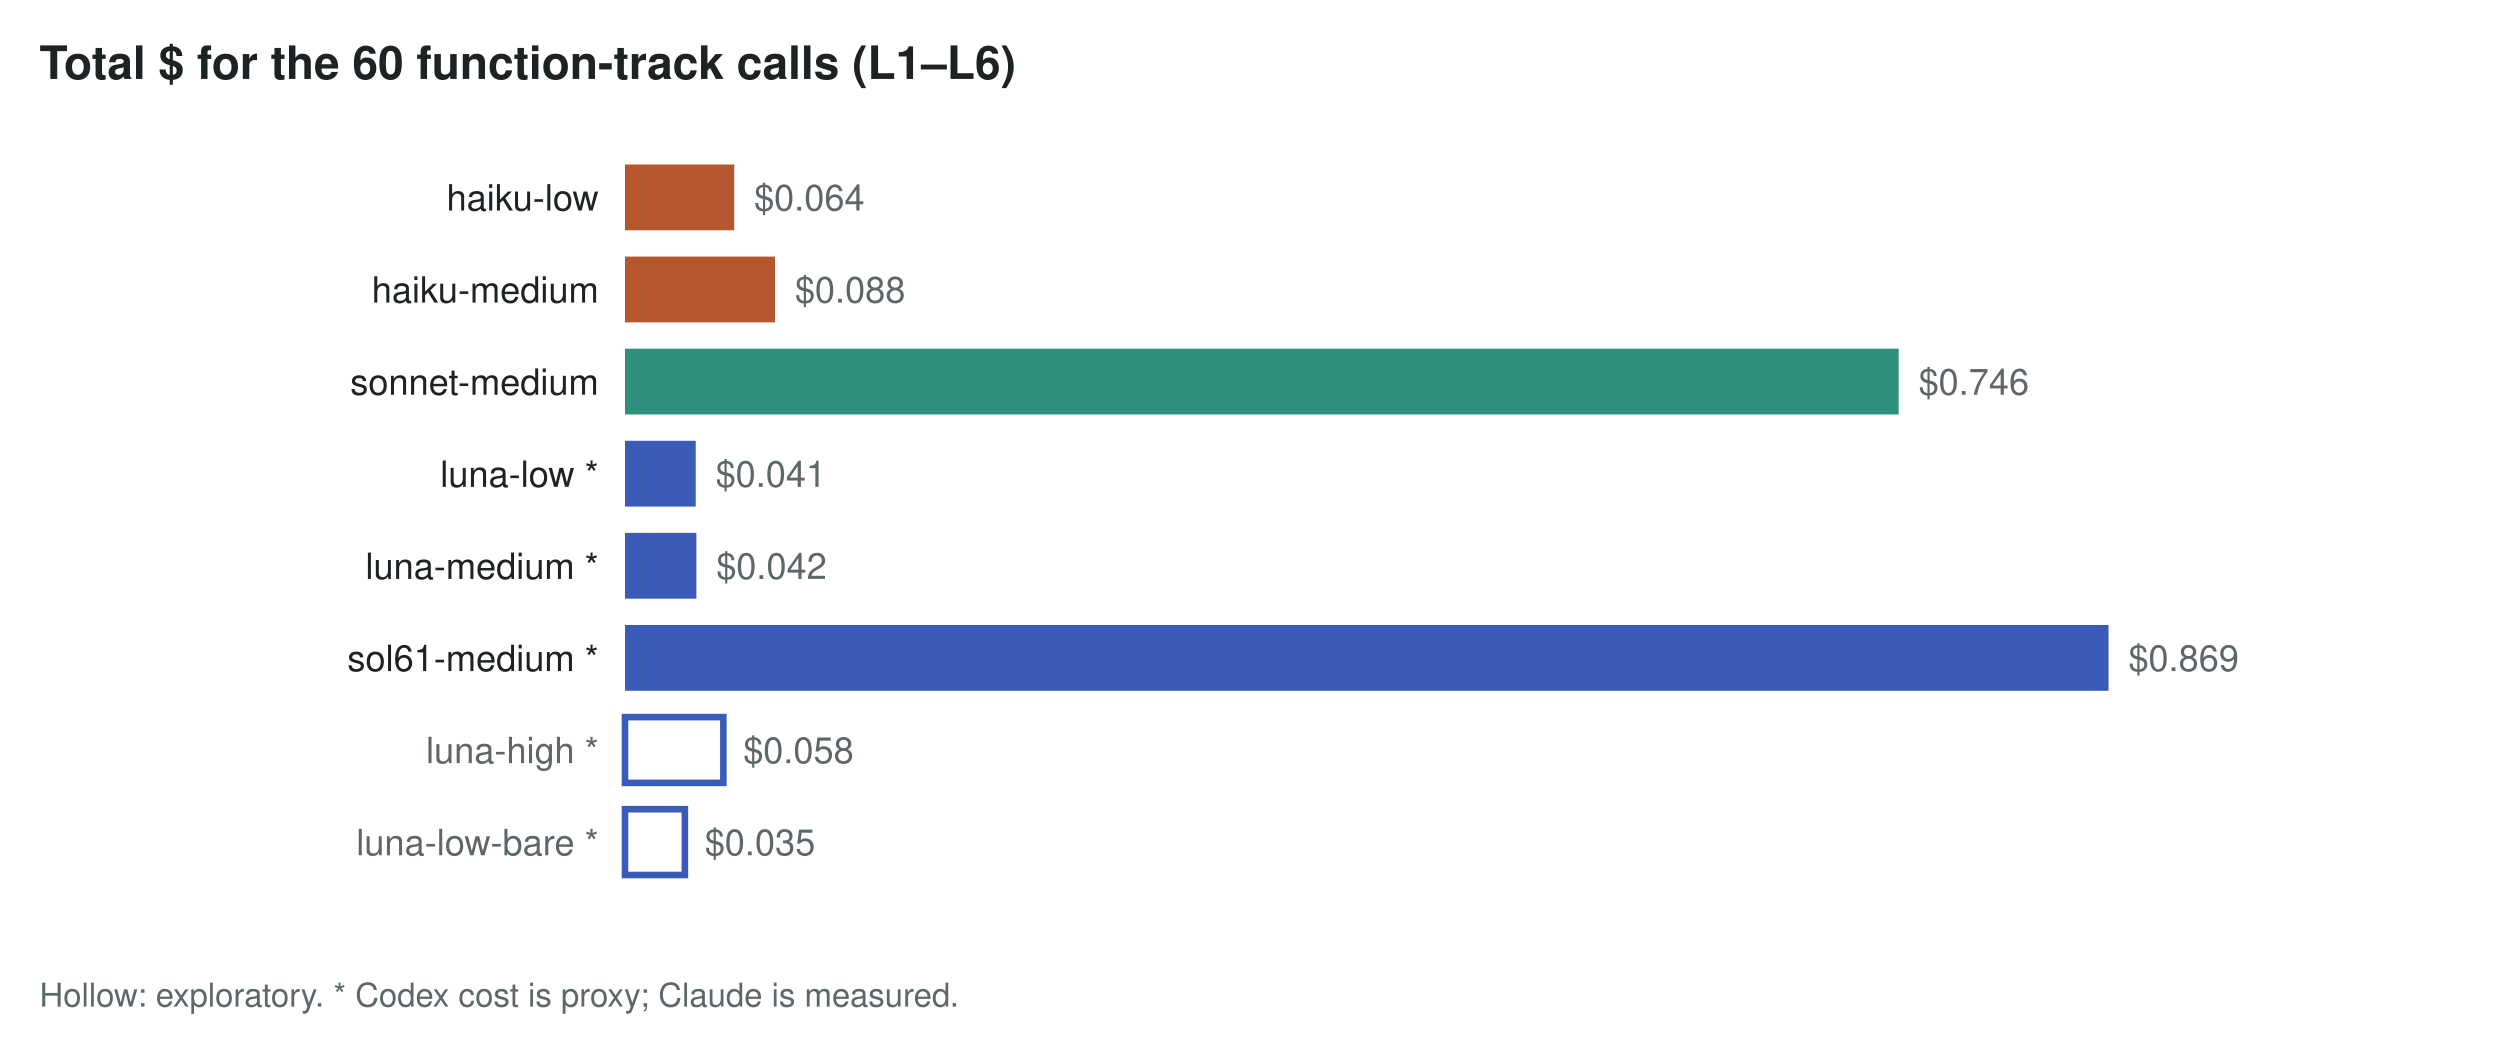
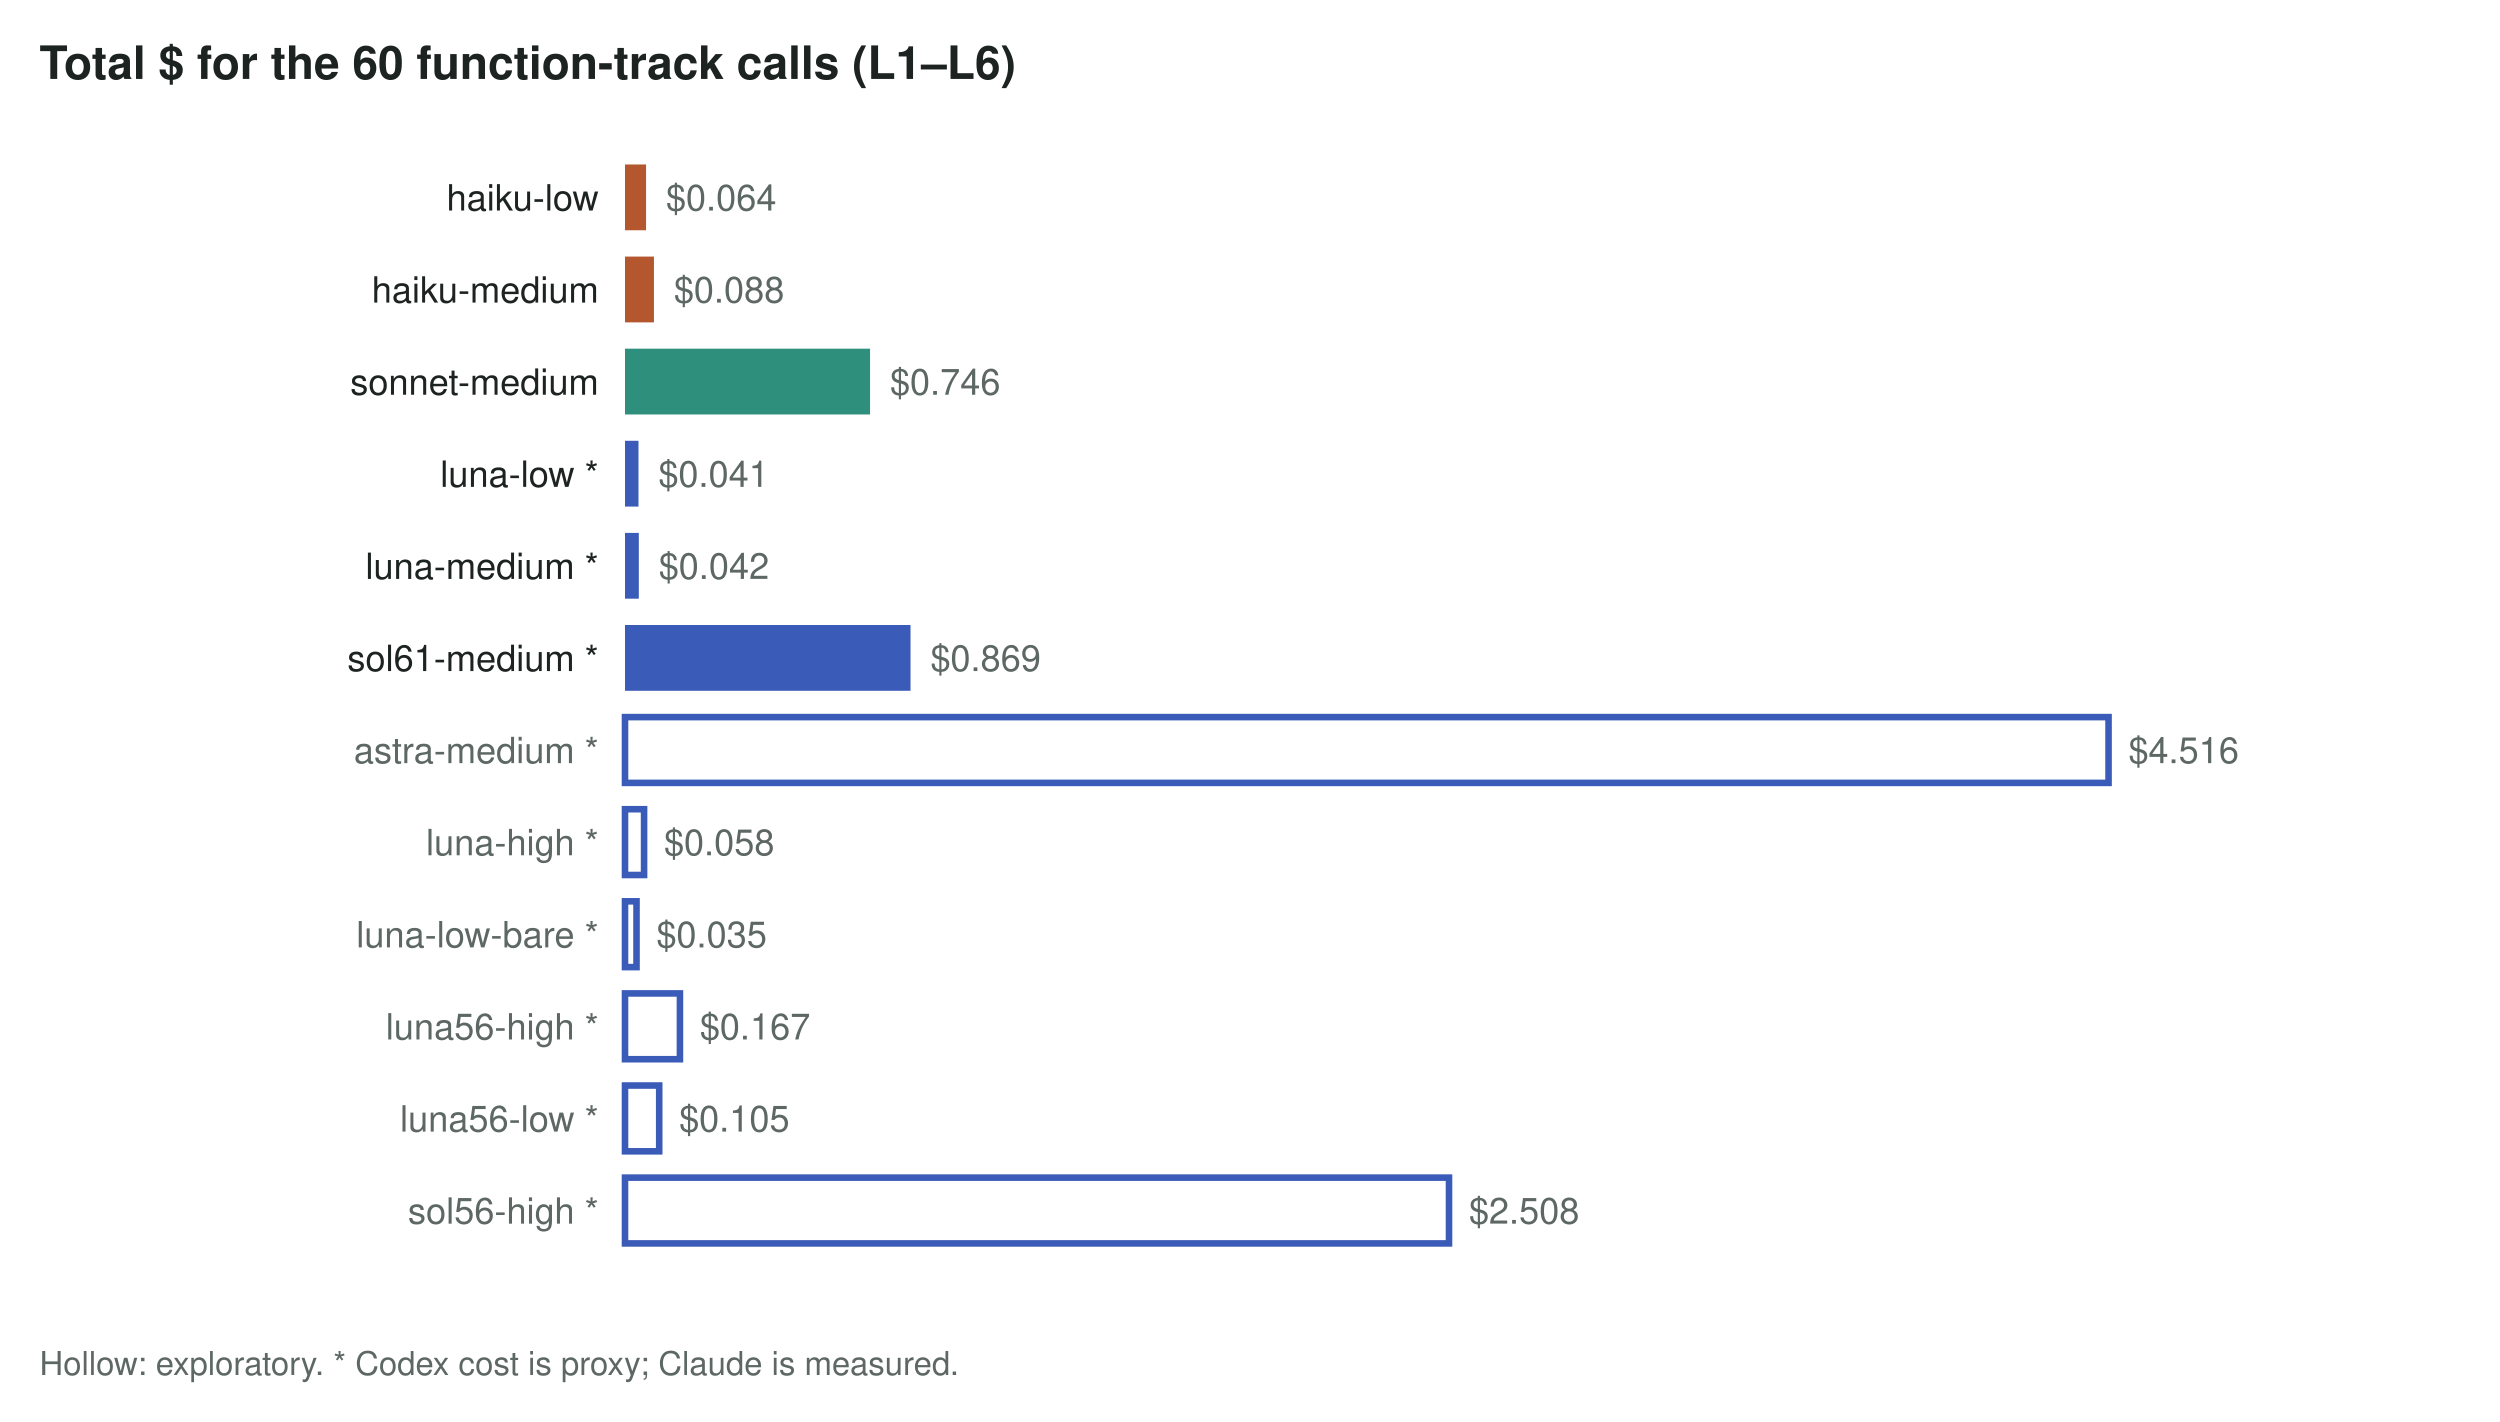
- <svg xmlns="http://www.w3.org/2000/svg" viewBox="0 0 760 320" width="760" height="320" font-family="Hanken Grotesk, -apple-system, Segoe UI, Helvetica, Arial, sans-serif" font-size="12">
-   <rect width="760" height="320" fill="var(--panel,#ffffff)" />
+ <svg xmlns="http://www.w3.org/2000/svg" viewBox="0 0 760 432" width="760" height="432" font-family="Hanken Grotesk, -apple-system, Segoe UI, Helvetica, Arial, sans-serif" font-size="12">
+   <rect width="760" height="432" fill="var(--panel,#ffffff)" />
  <text x="12.0" y="24.0" font-size="14" text-anchor="start" style="fill:var(--fg,#1d2321)" font-weight="600">Total $ for the 60 function-track calls (L1–L6)</text>
-   <rect x="190" y="50" width="33.2" height="20" fill="var(--claude,#b4572e)" stroke="var(--claude,#b4572e)" stroke-width="0" />
+   <rect x="190" y="50" width="6.4" height="20" fill="var(--claude,#b4572e)" stroke="var(--claude,#b4572e)" stroke-width="0" />
  <text x="182.0" y="64.0" font-size="11" text-anchor="end" style="fill:var(--fg,#1d2321)" font-weight="normal">haiku-low</text>
-   <text x="229.2" y="64.0" font-size="11" text-anchor="start" style="fill:var(--muted,#5d6763)" font-weight="normal">$0.064</text>
-   <rect x="190" y="78" width="45.6" height="20" fill="var(--claude,#b4572e)" stroke="var(--claude,#b4572e)" stroke-width="0" />
+   <text x="202.4" y="64.0" font-size="11" text-anchor="start" style="fill:var(--muted,#5d6763)" font-weight="normal">$0.064</text>
+   <rect x="190" y="78" width="8.8" height="20" fill="var(--claude,#b4572e)" stroke="var(--claude,#b4572e)" stroke-width="0" />
  <text x="182.0" y="92.0" font-size="11" text-anchor="end" style="fill:var(--fg,#1d2321)" font-weight="normal">haiku-medium</text>
-   <text x="241.6" y="92.0" font-size="11" text-anchor="start" style="fill:var(--muted,#5d6763)" font-weight="normal">$0.088</text>
-   <rect x="190" y="106" width="387.2" height="20" fill="var(--sonnet,#2f8f7d)" stroke="var(--sonnet,#2f8f7d)" stroke-width="0" />
+   <text x="204.8" y="92.0" font-size="11" text-anchor="start" style="fill:var(--muted,#5d6763)" font-weight="normal">$0.088</text>
+   <rect x="190" y="106" width="74.5" height="20" fill="var(--sonnet,#2f8f7d)" stroke="var(--sonnet,#2f8f7d)" stroke-width="0" />
  <text x="182.0" y="120.0" font-size="11" text-anchor="end" style="fill:var(--fg,#1d2321)" font-weight="normal">sonnet-medium</text>
-   <text x="583.2" y="120.0" font-size="11" text-anchor="start" style="fill:var(--muted,#5d6763)" font-weight="normal">$0.746</text>
-   <rect x="190" y="134" width="21.5" height="20" fill="var(--codex,#3a5bb8)" stroke="var(--codex,#3a5bb8)" stroke-width="0" />
+   <text x="270.5" y="120.0" font-size="11" text-anchor="start" style="fill:var(--muted,#5d6763)" font-weight="normal">$0.746</text>
+   <rect x="190" y="134" width="4.1" height="20" fill="var(--codex,#3a5bb8)" stroke="var(--codex,#3a5bb8)" stroke-width="0" />
  <text x="182.0" y="148.0" font-size="11" text-anchor="end" style="fill:var(--fg,#1d2321)" font-weight="normal">luna-low *</text>
-   <text x="217.5" y="148.0" font-size="11" text-anchor="start" style="fill:var(--muted,#5d6763)" font-weight="normal">$0.041</text>
-   <rect x="190" y="162" width="21.7" height="20" fill="var(--codex,#3a5bb8)" stroke="var(--codex,#3a5bb8)" stroke-width="0" />
+   <text x="200.1" y="148.0" font-size="11" text-anchor="start" style="fill:var(--muted,#5d6763)" font-weight="normal">$0.041</text>
+   <rect x="190" y="162" width="4.2" height="20" fill="var(--codex,#3a5bb8)" stroke="var(--codex,#3a5bb8)" stroke-width="0" />
  <text x="182.0" y="176.0" font-size="11" text-anchor="end" style="fill:var(--fg,#1d2321)" font-weight="normal">luna-medium *</text>
-   <text x="217.7" y="176.0" font-size="11" text-anchor="start" style="fill:var(--muted,#5d6763)" font-weight="normal">$0.042</text>
-   <rect x="190" y="190" width="451.0" height="20" fill="var(--codex,#3a5bb8)" stroke="var(--codex,#3a5bb8)" stroke-width="0" />
+   <text x="200.2" y="176.0" font-size="11" text-anchor="start" style="fill:var(--muted,#5d6763)" font-weight="normal">$0.042</text>
+   <rect x="190" y="190" width="86.8" height="20" fill="var(--codex,#3a5bb8)" stroke="var(--codex,#3a5bb8)" stroke-width="0" />
  <text x="182.0" y="204.0" font-size="11" text-anchor="end" style="fill:var(--fg,#1d2321)" font-weight="normal">sol61-medium *</text>
-   <text x="647.0" y="204.0" font-size="11" text-anchor="start" style="fill:var(--muted,#5d6763)" font-weight="normal">$0.869</text>
-   <rect x="190" y="218" width="29.9" height="20" fill="var(--panel,#ffffff)" stroke="var(--codex,#3a5bb8)" stroke-width="2" />
-   <text x="182.0" y="232.0" font-size="11" text-anchor="end" style="fill:var(--muted,#5d6763)" font-weight="normal">luna-high *</text>
-   <text x="225.9" y="232.0" font-size="11" text-anchor="start" style="fill:var(--muted,#5d6763)" font-weight="normal">$0.058</text>
-   <rect x="190" y="246" width="18.2" height="20" fill="var(--panel,#ffffff)" stroke="var(--codex,#3a5bb8)" stroke-width="2" />
-   <text x="182.0" y="260.0" font-size="11" text-anchor="end" style="fill:var(--muted,#5d6763)" font-weight="normal">luna-low-bare *</text>
-   <text x="214.2" y="260.0" font-size="11" text-anchor="start" style="fill:var(--muted,#5d6763)" font-weight="normal">$0.035</text>
-   <text x="12.0" y="306.0" font-size="10" text-anchor="start" style="fill:var(--muted,#5d6763)" font-weight="normal">Hollow: exploratory. * Codex cost is proxy; Claude is measured.</text>
+   <text x="282.8" y="204.0" font-size="11" text-anchor="start" style="fill:var(--muted,#5d6763)" font-weight="normal">$0.869</text>
+   <rect x="190" y="218" width="451.0" height="20" fill="var(--panel,#ffffff)" stroke="var(--codex,#3a5bb8)" stroke-width="2" />
+   <text x="182.0" y="232.0" font-size="11" text-anchor="end" style="fill:var(--muted,#5d6763)" font-weight="normal">astra-medium *</text>
+   <text x="647.0" y="232.0" font-size="11" text-anchor="start" style="fill:var(--muted,#5d6763)" font-weight="normal">$4.516</text>
+   <rect x="190" y="246" width="5.8" height="20" fill="var(--panel,#ffffff)" stroke="var(--codex,#3a5bb8)" stroke-width="2" />
+   <text x="182.0" y="260.0" font-size="11" text-anchor="end" style="fill:var(--muted,#5d6763)" font-weight="normal">luna-high *</text>
+   <text x="201.8" y="260.0" font-size="11" text-anchor="start" style="fill:var(--muted,#5d6763)" font-weight="normal">$0.058</text>
+   <rect x="190" y="274" width="3.5" height="20" fill="var(--panel,#ffffff)" stroke="var(--codex,#3a5bb8)" stroke-width="2" />
+   <text x="182.0" y="288.0" font-size="11" text-anchor="end" style="fill:var(--muted,#5d6763)" font-weight="normal">luna-low-bare *</text>
+   <text x="199.5" y="288.0" font-size="11" text-anchor="start" style="fill:var(--muted,#5d6763)" font-weight="normal">$0.035</text>
+   <rect x="190" y="302" width="16.7" height="20" fill="var(--panel,#ffffff)" stroke="var(--codex,#3a5bb8)" stroke-width="2" />
+   <text x="182.0" y="316.0" font-size="11" text-anchor="end" style="fill:var(--muted,#5d6763)" font-weight="normal">luna56-high *</text>
+   <text x="212.7" y="316.0" font-size="11" text-anchor="start" style="fill:var(--muted,#5d6763)" font-weight="normal">$0.167</text>
+   <rect x="190" y="330" width="10.4" height="20" fill="var(--panel,#ffffff)" stroke="var(--codex,#3a5bb8)" stroke-width="2" />
+   <text x="182.0" y="344.0" font-size="11" text-anchor="end" style="fill:var(--muted,#5d6763)" font-weight="normal">luna56-low *</text>
+   <text x="206.4" y="344.0" font-size="11" text-anchor="start" style="fill:var(--muted,#5d6763)" font-weight="normal">$0.105</text>
+   <rect x="190" y="358" width="250.5" height="20" fill="var(--panel,#ffffff)" stroke="var(--codex,#3a5bb8)" stroke-width="2" />
+   <text x="182.0" y="372.0" font-size="11" text-anchor="end" style="fill:var(--muted,#5d6763)" font-weight="normal">sol56-high *</text>
+   <text x="446.5" y="372.0" font-size="11" text-anchor="start" style="fill:var(--muted,#5d6763)" font-weight="normal">$2.508</text>
+   <text x="12.0" y="418.0" font-size="10" text-anchor="start" style="fill:var(--muted,#5d6763)" font-weight="normal">Hollow: exploratory. * Codex cost is proxy; Claude is measured.</text>
</svg>
